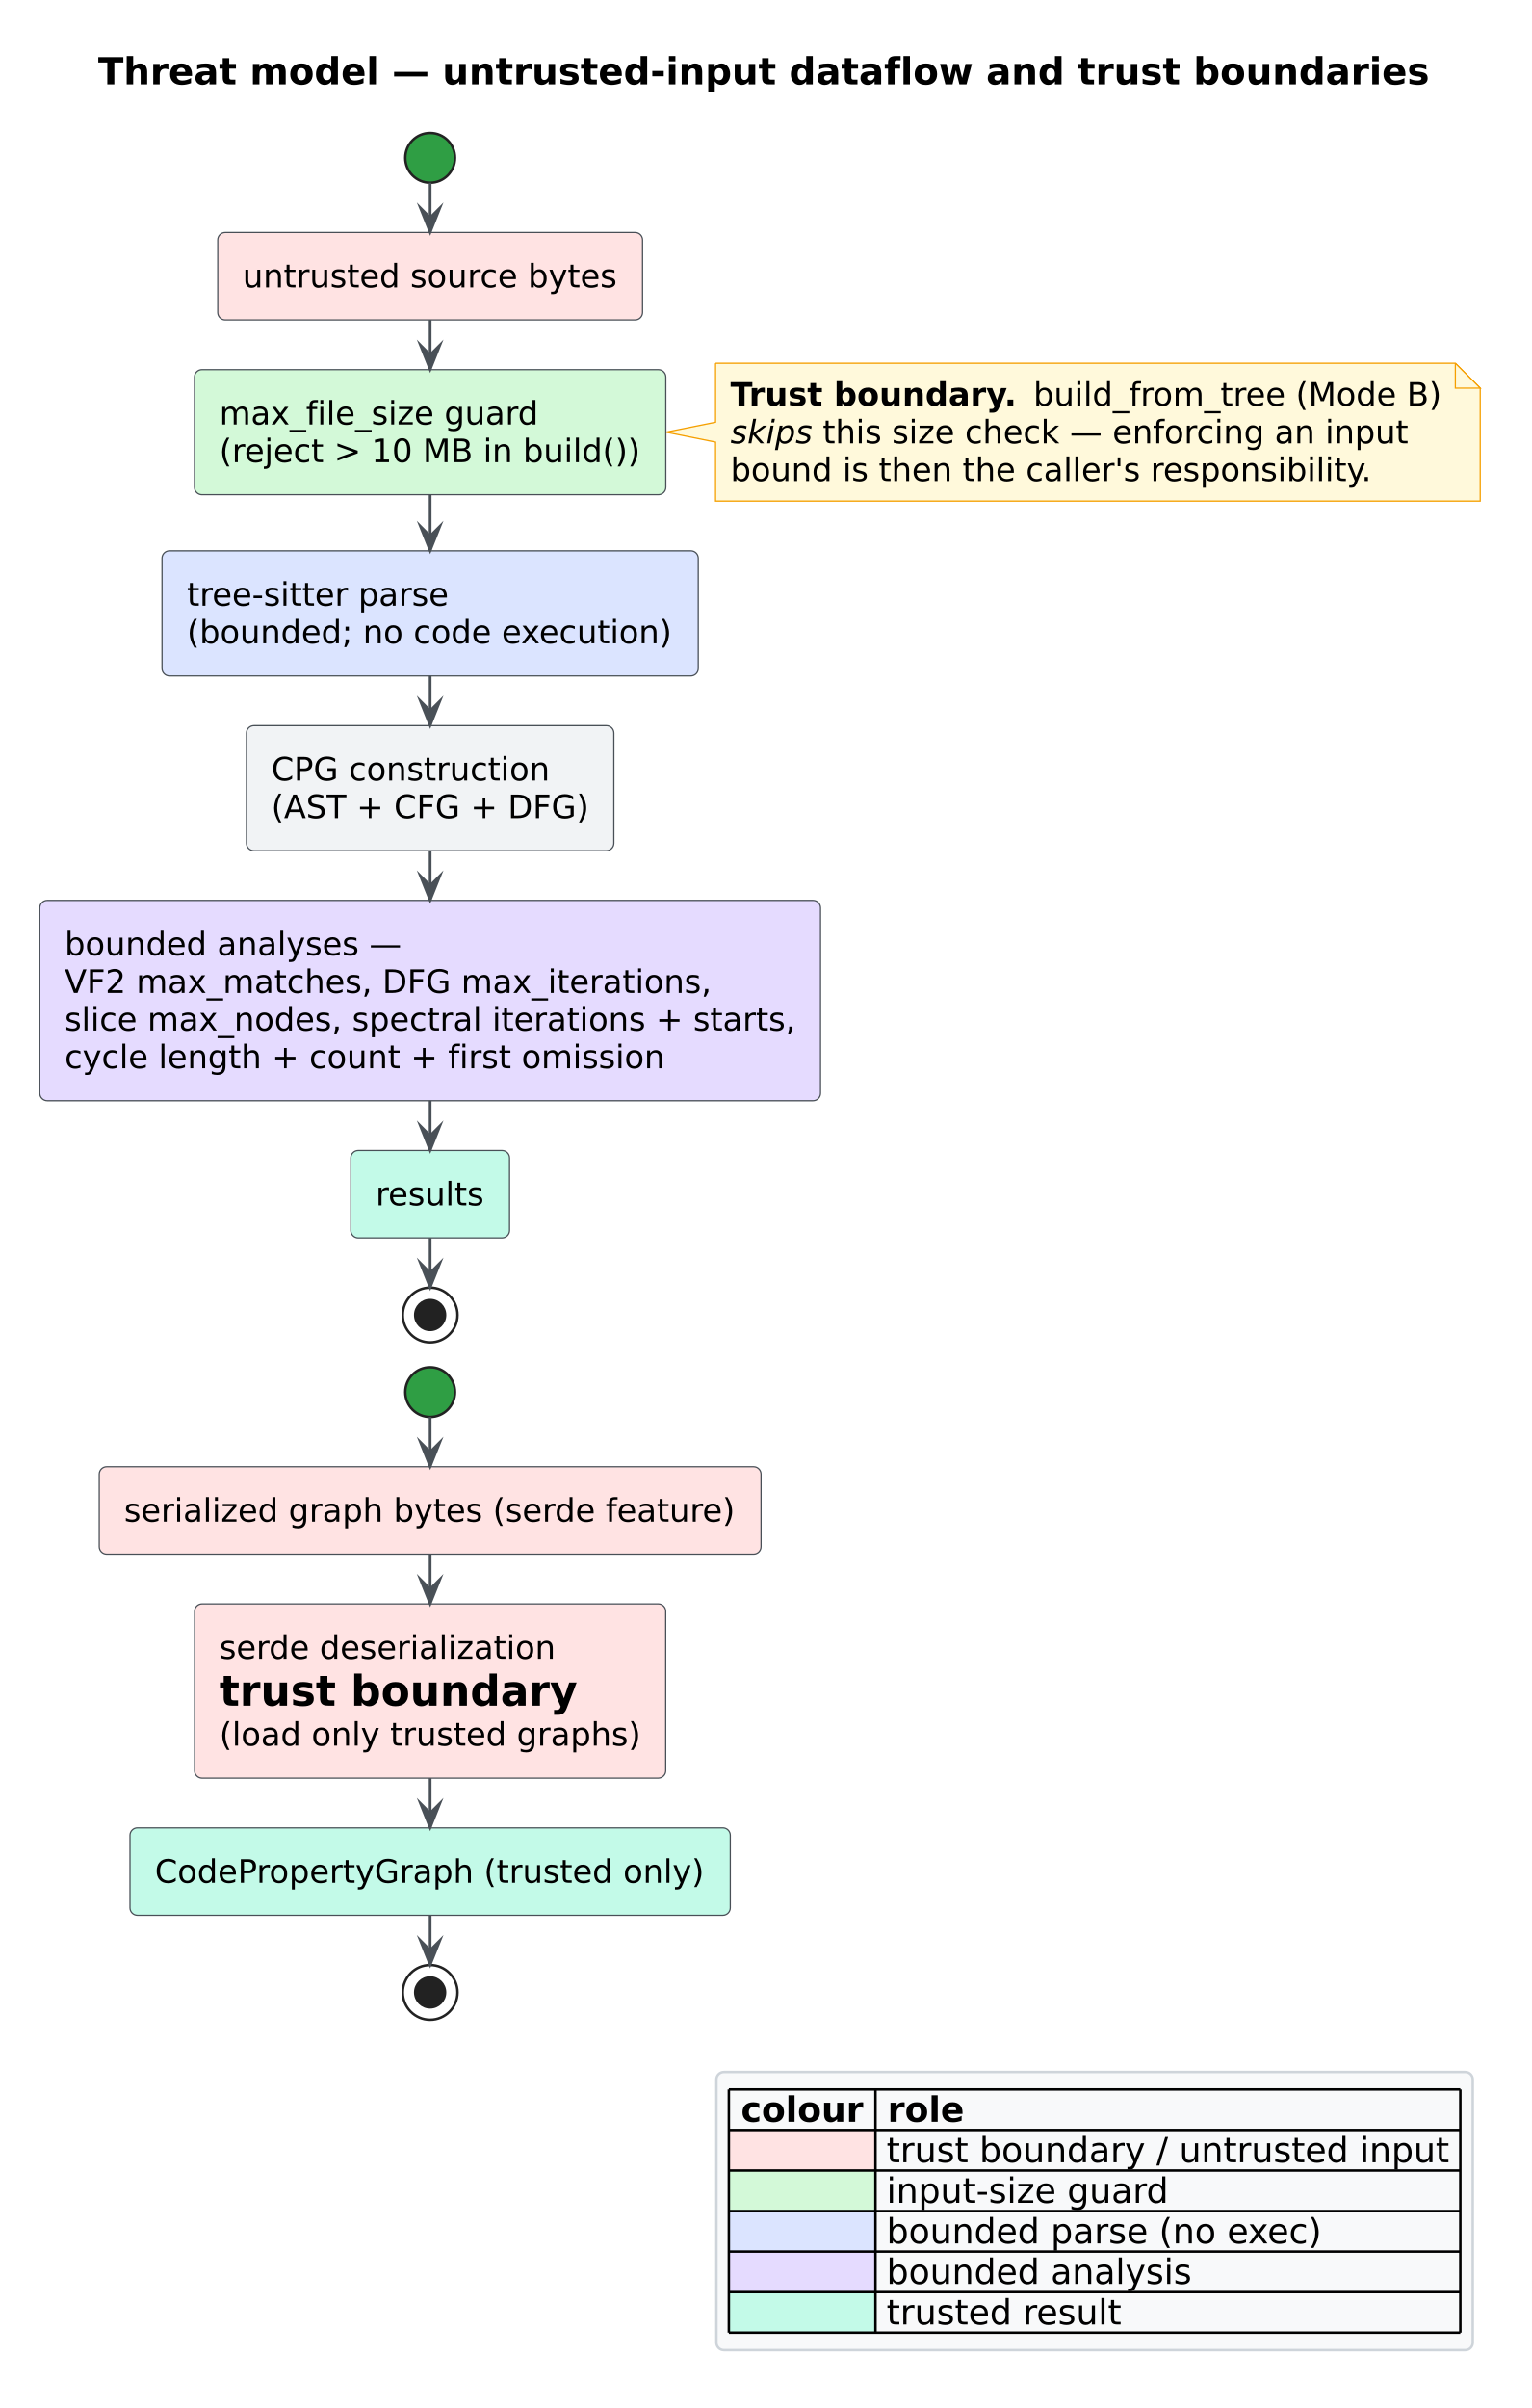
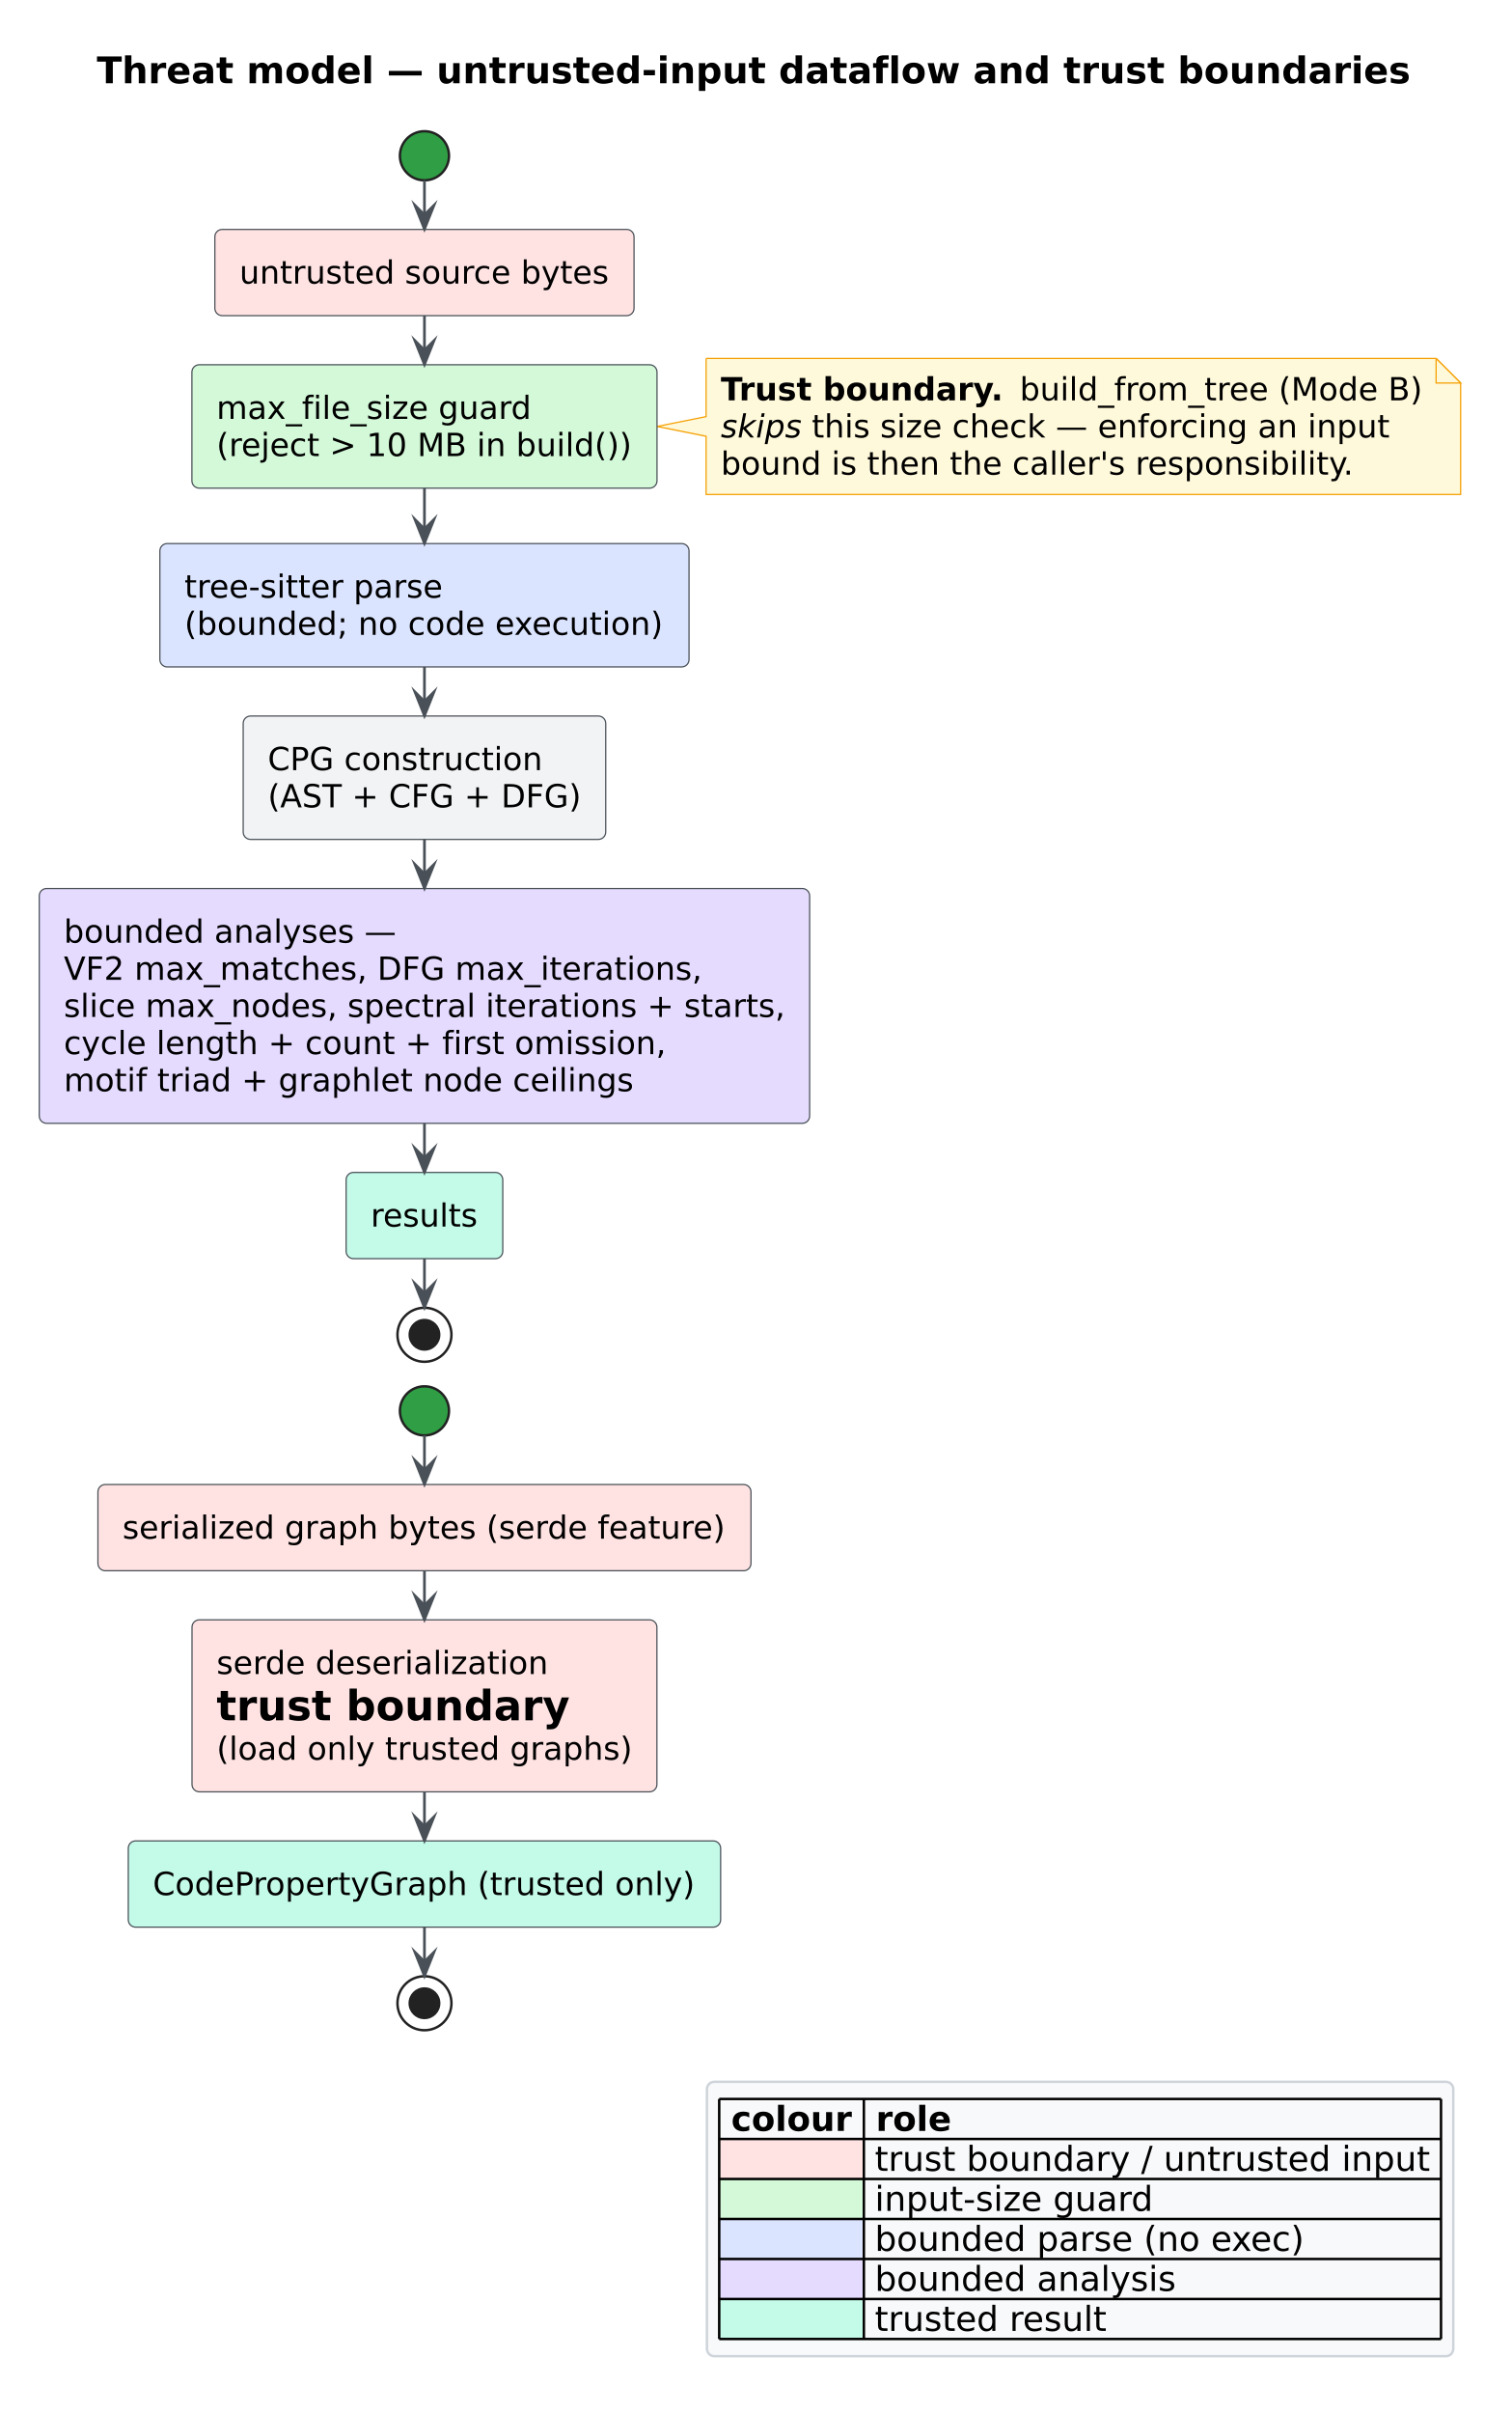
- <svg xmlns="http://www.w3.org/2000/svg" contentStyleType="text/css" data-diagram-type="ACTIVITY" height="968px" preserveAspectRatio="none" style="width:616px;height:968px;background:#FFFFFF;" version="1.1" viewBox="0 0 616 968" width="616px" zoomAndPan="magnify">
+ <svg xmlns="http://www.w3.org/2000/svg" contentStyleType="text/css" data-diagram-type="ACTIVITY" height="983px" preserveAspectRatio="none" style="width:616px;height:983px;background:#FFFFFF;" version="1.1" viewBox="0 0 616 983" width="616px" zoomAndPan="magnify">
  <defs />
  <g>
    <g class="title" data-source-line="2">
      <text fill="#000000" font-family="'DejaVu Sans'" font-size="15" font-weight="700" lengthAdjust="spacing" textLength="535.327" x="39.445" y="33.923">Threat model — untrusted-input dataflow and trust boundaries</text>
    </g>
    <ellipse cx="172.967" cy="63.461" fill="#2F9E44" rx="10" ry="10" style="stroke:#222222;stroke-width:1;" />
    <rect fill="#FFE3E3" height="35.133" rx="3" ry="3" style="stroke:#495057;stroke-width:0.5;" width="170.814" x="87.56" y="93.461" />
    <text fill="#000000" font-family="'DejaVu Sans'" font-size="13" lengthAdjust="spacing" textLength="150.814" x="97.56" y="115.528">untrusted source bytes</text>
    <path d="M287.734,146.027 L287.734,169.727 L267.734,173.727 L287.734,177.727 L287.734,201.426 A0,0 0 0 0 287.734,201.426 L595.216,201.426 A0,0 0 0 0 595.216,201.426 L595.216,156.027 L585.216,146.027 L287.734,146.027 A0,0 0 0 0 287.734,146.027" fill="#FFF9DB" style="stroke:#F59F00;stroke-width:0.5;" />
    <path d="M585.216,146.027 L585.216,156.027 L595.216,156.027 L585.216,146.027" fill="#FFF9DB" style="stroke:#F59F00;stroke-width:0.5;" />
    <text fill="#000000" font-family="'DejaVu Sans'" font-size="13" font-weight="700" lengthAdjust="spacing" textLength="117.66" x="293.734" y="163.094">Trust boundary.</text>
    <text fill="#000000" font-family="'DejaVu Sans'" font-size="13" lengthAdjust="spacing" textLength="164.69" x="415.526" y="163.094">build_from_tree (Mode B)</text>
    <text fill="#000000" font-family="'DejaVu Sans'" font-size="13" font-style="italic" lengthAdjust="spacing" textLength="32.938" x="293.734" y="178.227">skips</text>
    <text fill="#000000" font-family="'DejaVu Sans'" font-size="13" lengthAdjust="spacing" textLength="235.79" x="330.804" y="178.227">this size check — enforcing an input</text>
    <text fill="#000000" font-family="'DejaVu Sans'" font-size="13" lengthAdjust="spacing" textLength="259.873" x="293.734" y="193.36">bound is then the caller's responsibility.</text>
    <rect fill="#D3F9D8" height="50.266" rx="3" ry="3" style="stroke:#495057;stroke-width:0.5;" width="189.533" x="78.201" y="148.594" />
    <text fill="#000000" font-family="'DejaVu Sans'" font-size="13" lengthAdjust="spacing" textLength="128.515" x="88.201" y="170.661">max_file_size guard</text>
    <text fill="#000000" font-family="'DejaVu Sans'" font-size="13" lengthAdjust="spacing" textLength="169.533" x="88.201" y="185.793">(reject &gt; 10 MB in build())</text>
    <rect fill="#DBE4FF" height="50.266" rx="3" ry="3" style="stroke:#495057;stroke-width:0.5;" width="215.628" x="65.153" y="221.426" />
    <text fill="#000000" font-family="'DejaVu Sans'" font-size="13" lengthAdjust="spacing" textLength="105.517" x="75.153" y="243.493">tree-sitter parse</text>
    <text fill="#000000" font-family="'DejaVu Sans'" font-size="13" lengthAdjust="spacing" textLength="195.628" x="75.153" y="258.625">(bounded; no code execution)</text>
    <rect fill="#F1F3F5" height="50.266" rx="3" ry="3" style="stroke:#495057;stroke-width:0.5;" width="147.734" x="99.1" y="291.691" />
    <text fill="#000000" font-family="'DejaVu Sans'" font-size="13" lengthAdjust="spacing" textLength="111.966" x="109.1" y="313.758">CPG construction</text>
    <text fill="#000000" font-family="'DejaVu Sans'" font-size="13" lengthAdjust="spacing" textLength="127.734" x="109.1" y="328.891">(AST + CFG + DFG)</text>
-     <rect fill="#E5DBFF" height="80.531" rx="3" ry="3" style="stroke:#495057;stroke-width:0.5;" width="313.935" x="16" y="361.957" />
+     <rect fill="#E5DBFF" height="95.664" rx="3" ry="3" style="stroke:#495057;stroke-width:0.5;" width="313.935" x="16" y="361.957" />
    <text fill="#000000" font-family="'DejaVu Sans'" font-size="13" lengthAdjust="spacing" textLength="135.472" x="26" y="384.024">bounded analyses —</text>
    <text fill="#000000" font-family="'DejaVu Sans'" font-size="13" lengthAdjust="spacing" textLength="260.089" x="26" y="399.157">VF2 max_matches, DFG max_iterations,</text>
    <text fill="#000000" font-family="'DejaVu Sans'" font-size="13" lengthAdjust="spacing" textLength="293.935" x="26" y="414.29">slice max_nodes, spectral iterations + starts,</text>
-     <text fill="#000000" font-family="'DejaVu Sans'" font-size="13" lengthAdjust="spacing" textLength="241.274" x="26" y="429.422">cycle length + count + first omission</text>
-     <rect fill="#C3FAE8" height="35.133" rx="3" ry="3" style="stroke:#495057;stroke-width:0.5;" width="63.837" x="141.049" y="462.488" />
-     <text fill="#000000" font-family="'DejaVu Sans'" font-size="13" lengthAdjust="spacing" textLength="43.837" x="151.049" y="484.555">results</text>
-     <ellipse cx="172.967" cy="528.621" fill="none" rx="11" ry="11" style="stroke:#222222;stroke-width:1;" />
-     <ellipse cx="172.967" cy="528.621" fill="#222222" rx="6" ry="6" style="stroke:#222222;stroke-width:1;" />
-     <ellipse cx="172.967" cy="559.621" fill="#2F9E44" rx="10" ry="10" style="stroke:#222222;stroke-width:1;" />
-     <rect fill="#FFE3E3" height="35.133" rx="3" ry="3" style="stroke:#495057;stroke-width:0.5;" width="266.118" x="39.908" y="589.621" />
-     <text fill="#000000" font-family="'DejaVu Sans'" font-size="13" lengthAdjust="spacing" textLength="246.118" x="49.908" y="611.688">serialized graph bytes (serde feature)</text>
-     <rect fill="#FFE3E3" height="70.055" rx="3" ry="3" style="stroke:#495057;stroke-width:0.5;" width="189.451" x="78.242" y="644.754" />
-     <text fill="#000000" font-family="'DejaVu Sans'" font-size="13" lengthAdjust="spacing" textLength="135.357" x="88.242" y="666.821">serde deserialization</text>
-     <text fill="#000000" font-family="'DejaVu Sans'" font-size="17" font-weight="700" lengthAdjust="spacing" textLength="143.935" x="88.242" y="685.667">trust boundary</text>
-     <text fill="#000000" font-family="'DejaVu Sans'" font-size="13" lengthAdjust="spacing" textLength="169.451" x="88.242" y="701.743">(load only trusted graphs)</text>
-     <rect fill="#C3FAE8" height="35.133" rx="3" ry="3" style="stroke:#495057;stroke-width:0.5;" width="241.387" x="52.274" y="734.809" />
-     <text fill="#000000" font-family="'DejaVu Sans'" font-size="13" lengthAdjust="spacing" textLength="221.387" x="62.274" y="756.875">CodePropertyGraph (trusted only)</text>
-     <ellipse cx="172.967" cy="800.941" fill="none" rx="11" ry="11" style="stroke:#222222;stroke-width:1;" />
-     <ellipse cx="172.967" cy="800.941" fill="#222222" rx="6" ry="6" style="stroke:#222222;stroke-width:1;" />
+     <text fill="#000000" font-family="'DejaVu Sans'" font-size="13" lengthAdjust="spacing" textLength="245.407" x="26" y="429.422">cycle length + count + first omission,</text>
+     <text fill="#000000" font-family="'DejaVu Sans'" font-size="13" lengthAdjust="spacing" textLength="232.178" x="26" y="444.555">motif triad + graphlet node ceilings</text>
+     <rect fill="#C3FAE8" height="35.133" rx="3" ry="3" style="stroke:#495057;stroke-width:0.5;" width="63.837" x="141.049" y="477.621" />
+     <text fill="#000000" font-family="'DejaVu Sans'" font-size="13" lengthAdjust="spacing" textLength="43.837" x="151.049" y="499.688">results</text>
+     <ellipse cx="172.967" cy="543.754" fill="none" rx="11" ry="11" style="stroke:#222222;stroke-width:1;" />
+     <ellipse cx="172.967" cy="543.754" fill="#222222" rx="6" ry="6" style="stroke:#222222;stroke-width:1;" />
+     <ellipse cx="172.967" cy="574.754" fill="#2F9E44" rx="10" ry="10" style="stroke:#222222;stroke-width:1;" />
+     <rect fill="#FFE3E3" height="35.133" rx="3" ry="3" style="stroke:#495057;stroke-width:0.5;" width="266.118" x="39.908" y="604.754" />
+     <text fill="#000000" font-family="'DejaVu Sans'" font-size="13" lengthAdjust="spacing" textLength="246.118" x="49.908" y="626.821">serialized graph bytes (serde feature)</text>
+     <rect fill="#FFE3E3" height="70.055" rx="3" ry="3" style="stroke:#495057;stroke-width:0.5;" width="189.451" x="78.242" y="659.887" />
+     <text fill="#000000" font-family="'DejaVu Sans'" font-size="13" lengthAdjust="spacing" textLength="135.357" x="88.242" y="681.954">serde deserialization</text>
+     <text fill="#000000" font-family="'DejaVu Sans'" font-size="17" font-weight="700" lengthAdjust="spacing" textLength="143.935" x="88.242" y="700.799">trust boundary</text>
+     <text fill="#000000" font-family="'DejaVu Sans'" font-size="13" lengthAdjust="spacing" textLength="169.451" x="88.242" y="716.875">(load only trusted graphs)</text>
+     <rect fill="#C3FAE8" height="35.133" rx="3" ry="3" style="stroke:#495057;stroke-width:0.5;" width="241.387" x="52.274" y="749.941" />
+     <text fill="#000000" font-family="'DejaVu Sans'" font-size="13" lengthAdjust="spacing" textLength="221.387" x="62.274" y="772.008">CodePropertyGraph (trusted only)</text>
+     <ellipse cx="172.967" cy="816.074" fill="none" rx="11" ry="11" style="stroke:#222222;stroke-width:1;" />
+     <ellipse cx="172.967" cy="816.074" fill="#222222" rx="6" ry="6" style="stroke:#222222;stroke-width:1;" />
    <line style="stroke:#495057;stroke-width:1.1;" x1="172.967" x2="172.967" y1="73.461" y2="93.461" />
    <polygon fill="#495057" points="168.967,83.461,172.967,93.461,176.967,83.461,172.967,87.461" style="stroke:#495057;stroke-width:1;stroke-linejoin:miter;stroke-miterlimit:10;" />
    <line style="stroke:#495057;stroke-width:1.1;" x1="172.967" x2="172.967" y1="128.594" y2="148.594" />
    <polygon fill="#495057" points="168.967,138.594,172.967,148.594,176.967,138.594,172.967,142.594" style="stroke:#495057;stroke-width:1;stroke-linejoin:miter;stroke-miterlimit:10;" />
    <line style="stroke:#495057;stroke-width:1.1;" x1="172.967" x2="172.967" y1="198.859" y2="221.426" />
    <polygon fill="#495057" points="168.967,211.426,172.967,221.426,176.967,211.426,172.967,215.426" style="stroke:#495057;stroke-width:1;stroke-linejoin:miter;stroke-miterlimit:10;" />
    <line style="stroke:#495057;stroke-width:1.1;" x1="172.967" x2="172.967" y1="271.691" y2="291.691" />
    <polygon fill="#495057" points="168.967,281.691,172.967,291.691,176.967,281.691,172.967,285.691" style="stroke:#495057;stroke-width:1;stroke-linejoin:miter;stroke-miterlimit:10;" />
    <line style="stroke:#495057;stroke-width:1.1;" x1="172.967" x2="172.967" y1="341.957" y2="361.957" />
    <polygon fill="#495057" points="168.967,351.957,172.967,361.957,176.967,351.957,172.967,355.957" style="stroke:#495057;stroke-width:1;stroke-linejoin:miter;stroke-miterlimit:10;" />
-     <line style="stroke:#495057;stroke-width:1.1;" x1="172.967" x2="172.967" y1="442.488" y2="462.488" />
-     <polygon fill="#495057" points="168.967,452.488,172.967,462.488,176.967,452.488,172.967,456.488" style="stroke:#495057;stroke-width:1;stroke-linejoin:miter;stroke-miterlimit:10;" />
-     <line style="stroke:#495057;stroke-width:1.1;" x1="172.967" x2="172.967" y1="497.621" y2="517.621" />
-     <polygon fill="#495057" points="168.967,507.621,172.967,517.621,176.967,507.621,172.967,511.621" style="stroke:#495057;stroke-width:1;stroke-linejoin:miter;stroke-miterlimit:10;" />
-     <line style="stroke:#495057;stroke-width:1.1;" x1="172.967" x2="172.967" y1="569.621" y2="589.621" />
-     <polygon fill="#495057" points="168.967,579.621,172.967,589.621,176.967,579.621,172.967,583.621" style="stroke:#495057;stroke-width:1;stroke-linejoin:miter;stroke-miterlimit:10;" />
-     <line style="stroke:#495057;stroke-width:1.1;" x1="172.967" x2="172.967" y1="624.754" y2="644.754" />
-     <polygon fill="#495057" points="168.967,634.754,172.967,644.754,176.967,634.754,172.967,638.754" style="stroke:#495057;stroke-width:1;stroke-linejoin:miter;stroke-miterlimit:10;" />
-     <line style="stroke:#495057;stroke-width:1.1;" x1="172.967" x2="172.967" y1="714.809" y2="734.809" />
-     <polygon fill="#495057" points="168.967,724.809,172.967,734.809,176.967,724.809,172.967,728.809" style="stroke:#495057;stroke-width:1;stroke-linejoin:miter;stroke-miterlimit:10;" />
-     <line style="stroke:#495057;stroke-width:1.1;" x1="172.967" x2="172.967" y1="769.941" y2="789.941" />
-     <polygon fill="#495057" points="168.967,779.941,172.967,789.941,176.967,779.941,172.967,783.941" style="stroke:#495057;stroke-width:1;stroke-linejoin:miter;stroke-miterlimit:10;" />
-     <g class="legend" data-source-line="34">
-       <rect fill="#F8F9FA" height="111.781" rx="3" ry="3" style="stroke:#CED4DA;stroke-width:1;" width="304.137" x="288.08" y="832.941" />
-       <text fill="#000000" font-family="'DejaVu Sans'" font-size="14" font-weight="700" lengthAdjust="spacing" textLength="49.205" x="297.954" y="852.937">colour</text>
-       <text fill="#000000" font-family="'DejaVu Sans'" font-size="14" font-weight="700" lengthAdjust="spacing" textLength="30.816" x="356.907" y="852.937">role</text>
-       <rect fill="#FFE3E3" height="16.297" style="stroke:none;stroke-width:1;" width="58.953" x="293.08" y="856.238" />
-       <text fill="#000000" font-family="'DejaVu Sans'" font-size="14" lengthAdjust="spacing" textLength="4.45" x="293.08" y="869.233"> </text>
-       <text fill="#000000" font-family="'DejaVu Sans'" font-size="14" lengthAdjust="spacing" textLength="226.283" x="356.483" y="869.233">trust boundary / untrusted input</text>
-       <rect fill="#D3F9D8" height="16.297" style="stroke:none;stroke-width:1;" width="58.953" x="293.08" y="872.535" />
-       <text fill="#000000" font-family="'DejaVu Sans'" font-size="14" lengthAdjust="spacing" textLength="4.45" x="293.08" y="885.53"> </text>
-       <text fill="#000000" font-family="'DejaVu Sans'" font-size="14" lengthAdjust="spacing" textLength="113.641" x="356.483" y="885.53">input-size guard</text>
-       <rect fill="#DBE4FF" height="16.297" style="stroke:none;stroke-width:1;" width="58.953" x="293.08" y="888.832" />
-       <text fill="#000000" font-family="'DejaVu Sans'" font-size="14" lengthAdjust="spacing" textLength="4.45" x="293.08" y="901.827"> </text>
-       <text fill="#000000" font-family="'DejaVu Sans'" font-size="14" lengthAdjust="spacing" textLength="175.636" x="356.483" y="901.827">bounded parse (no exec)</text>
-       <rect fill="#E5DBFF" height="16.297" style="stroke:none;stroke-width:1;" width="58.953" x="293.08" y="905.129" />
-       <text fill="#000000" font-family="'DejaVu Sans'" font-size="14" lengthAdjust="spacing" textLength="4.45" x="293.08" y="918.124"> </text>
-       <text fill="#000000" font-family="'DejaVu Sans'" font-size="14" lengthAdjust="spacing" textLength="122.719" x="356.483" y="918.124">bounded analysis</text>
-       <rect fill="#C3FAE8" height="16.297" style="stroke:none;stroke-width:1;" width="58.953" x="293.08" y="921.426" />
-       <text fill="#000000" font-family="'DejaVu Sans'" font-size="14" lengthAdjust="spacing" textLength="4.45" x="293.08" y="934.421"> </text>
-       <text fill="#000000" font-family="'DejaVu Sans'" font-size="14" lengthAdjust="spacing" textLength="94.767" x="356.483" y="934.421">trusted result</text>
-       <line style="stroke:#000000;stroke-width:1;" x1="293.08" x2="587.216" y1="839.941" y2="839.941" />
-       <line style="stroke:#000000;stroke-width:1;" x1="293.08" x2="587.216" y1="856.238" y2="856.238" />
-       <line style="stroke:#000000;stroke-width:1;" x1="293.08" x2="587.216" y1="872.535" y2="872.535" />
-       <line style="stroke:#000000;stroke-width:1;" x1="293.08" x2="587.216" y1="888.832" y2="888.832" />
-       <line style="stroke:#000000;stroke-width:1;" x1="293.08" x2="587.216" y1="905.129" y2="905.129" />
-       <line style="stroke:#000000;stroke-width:1;" x1="293.08" x2="587.216" y1="921.426" y2="921.426" />
-       <line style="stroke:#000000;stroke-width:1;" x1="293.08" x2="587.216" y1="937.723" y2="937.723" />
-       <line style="stroke:#000000;stroke-width:1;" x1="293.08" x2="293.08" y1="839.941" y2="937.723" />
-       <line style="stroke:#000000;stroke-width:1;" x1="352.033" x2="352.033" y1="839.941" y2="937.723" />
-       <line style="stroke:#000000;stroke-width:1;" x1="587.216" x2="587.216" y1="839.941" y2="937.723" />
+     <line style="stroke:#495057;stroke-width:1.1;" x1="172.967" x2="172.967" y1="457.621" y2="477.621" />
+     <polygon fill="#495057" points="168.967,467.621,172.967,477.621,176.967,467.621,172.967,471.621" style="stroke:#495057;stroke-width:1;stroke-linejoin:miter;stroke-miterlimit:10;" />
+     <line style="stroke:#495057;stroke-width:1.1;" x1="172.967" x2="172.967" y1="512.754" y2="532.754" />
+     <polygon fill="#495057" points="168.967,522.754,172.967,532.754,176.967,522.754,172.967,526.754" style="stroke:#495057;stroke-width:1;stroke-linejoin:miter;stroke-miterlimit:10;" />
+     <line style="stroke:#495057;stroke-width:1.1;" x1="172.967" x2="172.967" y1="584.754" y2="604.754" />
+     <polygon fill="#495057" points="168.967,594.754,172.967,604.754,176.967,594.754,172.967,598.754" style="stroke:#495057;stroke-width:1;stroke-linejoin:miter;stroke-miterlimit:10;" />
+     <line style="stroke:#495057;stroke-width:1.1;" x1="172.967" x2="172.967" y1="639.887" y2="659.887" />
+     <polygon fill="#495057" points="168.967,649.887,172.967,659.887,176.967,649.887,172.967,653.887" style="stroke:#495057;stroke-width:1;stroke-linejoin:miter;stroke-miterlimit:10;" />
+     <line style="stroke:#495057;stroke-width:1.1;" x1="172.967" x2="172.967" y1="729.941" y2="749.941" />
+     <polygon fill="#495057" points="168.967,739.941,172.967,749.941,176.967,739.941,172.967,743.941" style="stroke:#495057;stroke-width:1;stroke-linejoin:miter;stroke-miterlimit:10;" />
+     <line style="stroke:#495057;stroke-width:1.1;" x1="172.967" x2="172.967" y1="785.074" y2="805.074" />
+     <polygon fill="#495057" points="168.967,795.074,172.967,805.074,176.967,795.074,172.967,799.074" style="stroke:#495057;stroke-width:1;stroke-linejoin:miter;stroke-miterlimit:10;" />
+     <g class="legend" data-source-line="35">
+       <rect fill="#F8F9FA" height="111.781" rx="3" ry="3" style="stroke:#CED4DA;stroke-width:1;" width="304.137" x="288.08" y="848.074" />
+       <text fill="#000000" font-family="'DejaVu Sans'" font-size="14" font-weight="700" lengthAdjust="spacing" textLength="49.205" x="297.954" y="868.069">colour</text>
+       <text fill="#000000" font-family="'DejaVu Sans'" font-size="14" font-weight="700" lengthAdjust="spacing" textLength="30.816" x="356.907" y="868.069">role</text>
+       <rect fill="#FFE3E3" height="16.297" style="stroke:none;stroke-width:1;" width="58.953" x="293.08" y="871.371" />
+       <text fill="#000000" font-family="'DejaVu Sans'" font-size="14" lengthAdjust="spacing" textLength="4.45" x="293.08" y="884.366"> </text>
+       <text fill="#000000" font-family="'DejaVu Sans'" font-size="14" lengthAdjust="spacing" textLength="226.283" x="356.483" y="884.366">trust boundary / untrusted input</text>
+       <rect fill="#D3F9D8" height="16.297" style="stroke:none;stroke-width:1;" width="58.953" x="293.08" y="887.668" />
+       <text fill="#000000" font-family="'DejaVu Sans'" font-size="14" lengthAdjust="spacing" textLength="4.45" x="293.08" y="900.663"> </text>
+       <text fill="#000000" font-family="'DejaVu Sans'" font-size="14" lengthAdjust="spacing" textLength="113.641" x="356.483" y="900.663">input-size guard</text>
+       <rect fill="#DBE4FF" height="16.297" style="stroke:none;stroke-width:1;" width="58.953" x="293.08" y="903.965" />
+       <text fill="#000000" font-family="'DejaVu Sans'" font-size="14" lengthAdjust="spacing" textLength="4.45" x="293.08" y="916.96"> </text>
+       <text fill="#000000" font-family="'DejaVu Sans'" font-size="14" lengthAdjust="spacing" textLength="175.636" x="356.483" y="916.96">bounded parse (no exec)</text>
+       <rect fill="#E5DBFF" height="16.297" style="stroke:none;stroke-width:1;" width="58.953" x="293.08" y="920.262" />
+       <text fill="#000000" font-family="'DejaVu Sans'" font-size="14" lengthAdjust="spacing" textLength="4.45" x="293.08" y="933.257"> </text>
+       <text fill="#000000" font-family="'DejaVu Sans'" font-size="14" lengthAdjust="spacing" textLength="122.719" x="356.483" y="933.257">bounded analysis</text>
+       <rect fill="#C3FAE8" height="16.297" style="stroke:none;stroke-width:1;" width="58.953" x="293.08" y="936.559" />
+       <text fill="#000000" font-family="'DejaVu Sans'" font-size="14" lengthAdjust="spacing" textLength="4.45" x="293.08" y="949.554"> </text>
+       <text fill="#000000" font-family="'DejaVu Sans'" font-size="14" lengthAdjust="spacing" textLength="94.767" x="356.483" y="949.554">trusted result</text>
+       <line style="stroke:#000000;stroke-width:1;" x1="293.08" x2="587.216" y1="855.074" y2="855.074" />
+       <line style="stroke:#000000;stroke-width:1;" x1="293.08" x2="587.216" y1="871.371" y2="871.371" />
+       <line style="stroke:#000000;stroke-width:1;" x1="293.08" x2="587.216" y1="887.668" y2="887.668" />
+       <line style="stroke:#000000;stroke-width:1;" x1="293.08" x2="587.216" y1="903.965" y2="903.965" />
+       <line style="stroke:#000000;stroke-width:1;" x1="293.08" x2="587.216" y1="920.262" y2="920.262" />
+       <line style="stroke:#000000;stroke-width:1;" x1="293.08" x2="587.216" y1="936.559" y2="936.559" />
+       <line style="stroke:#000000;stroke-width:1;" x1="293.08" x2="587.216" y1="952.856" y2="952.856" />
+       <line style="stroke:#000000;stroke-width:1;" x1="293.08" x2="293.08" y1="855.074" y2="952.856" />
+       <line style="stroke:#000000;stroke-width:1;" x1="352.033" x2="352.033" y1="855.074" y2="952.856" />
+       <line style="stroke:#000000;stroke-width:1;" x1="587.216" x2="587.216" y1="855.074" y2="952.856" />
    </g>
  </g>
</svg>
